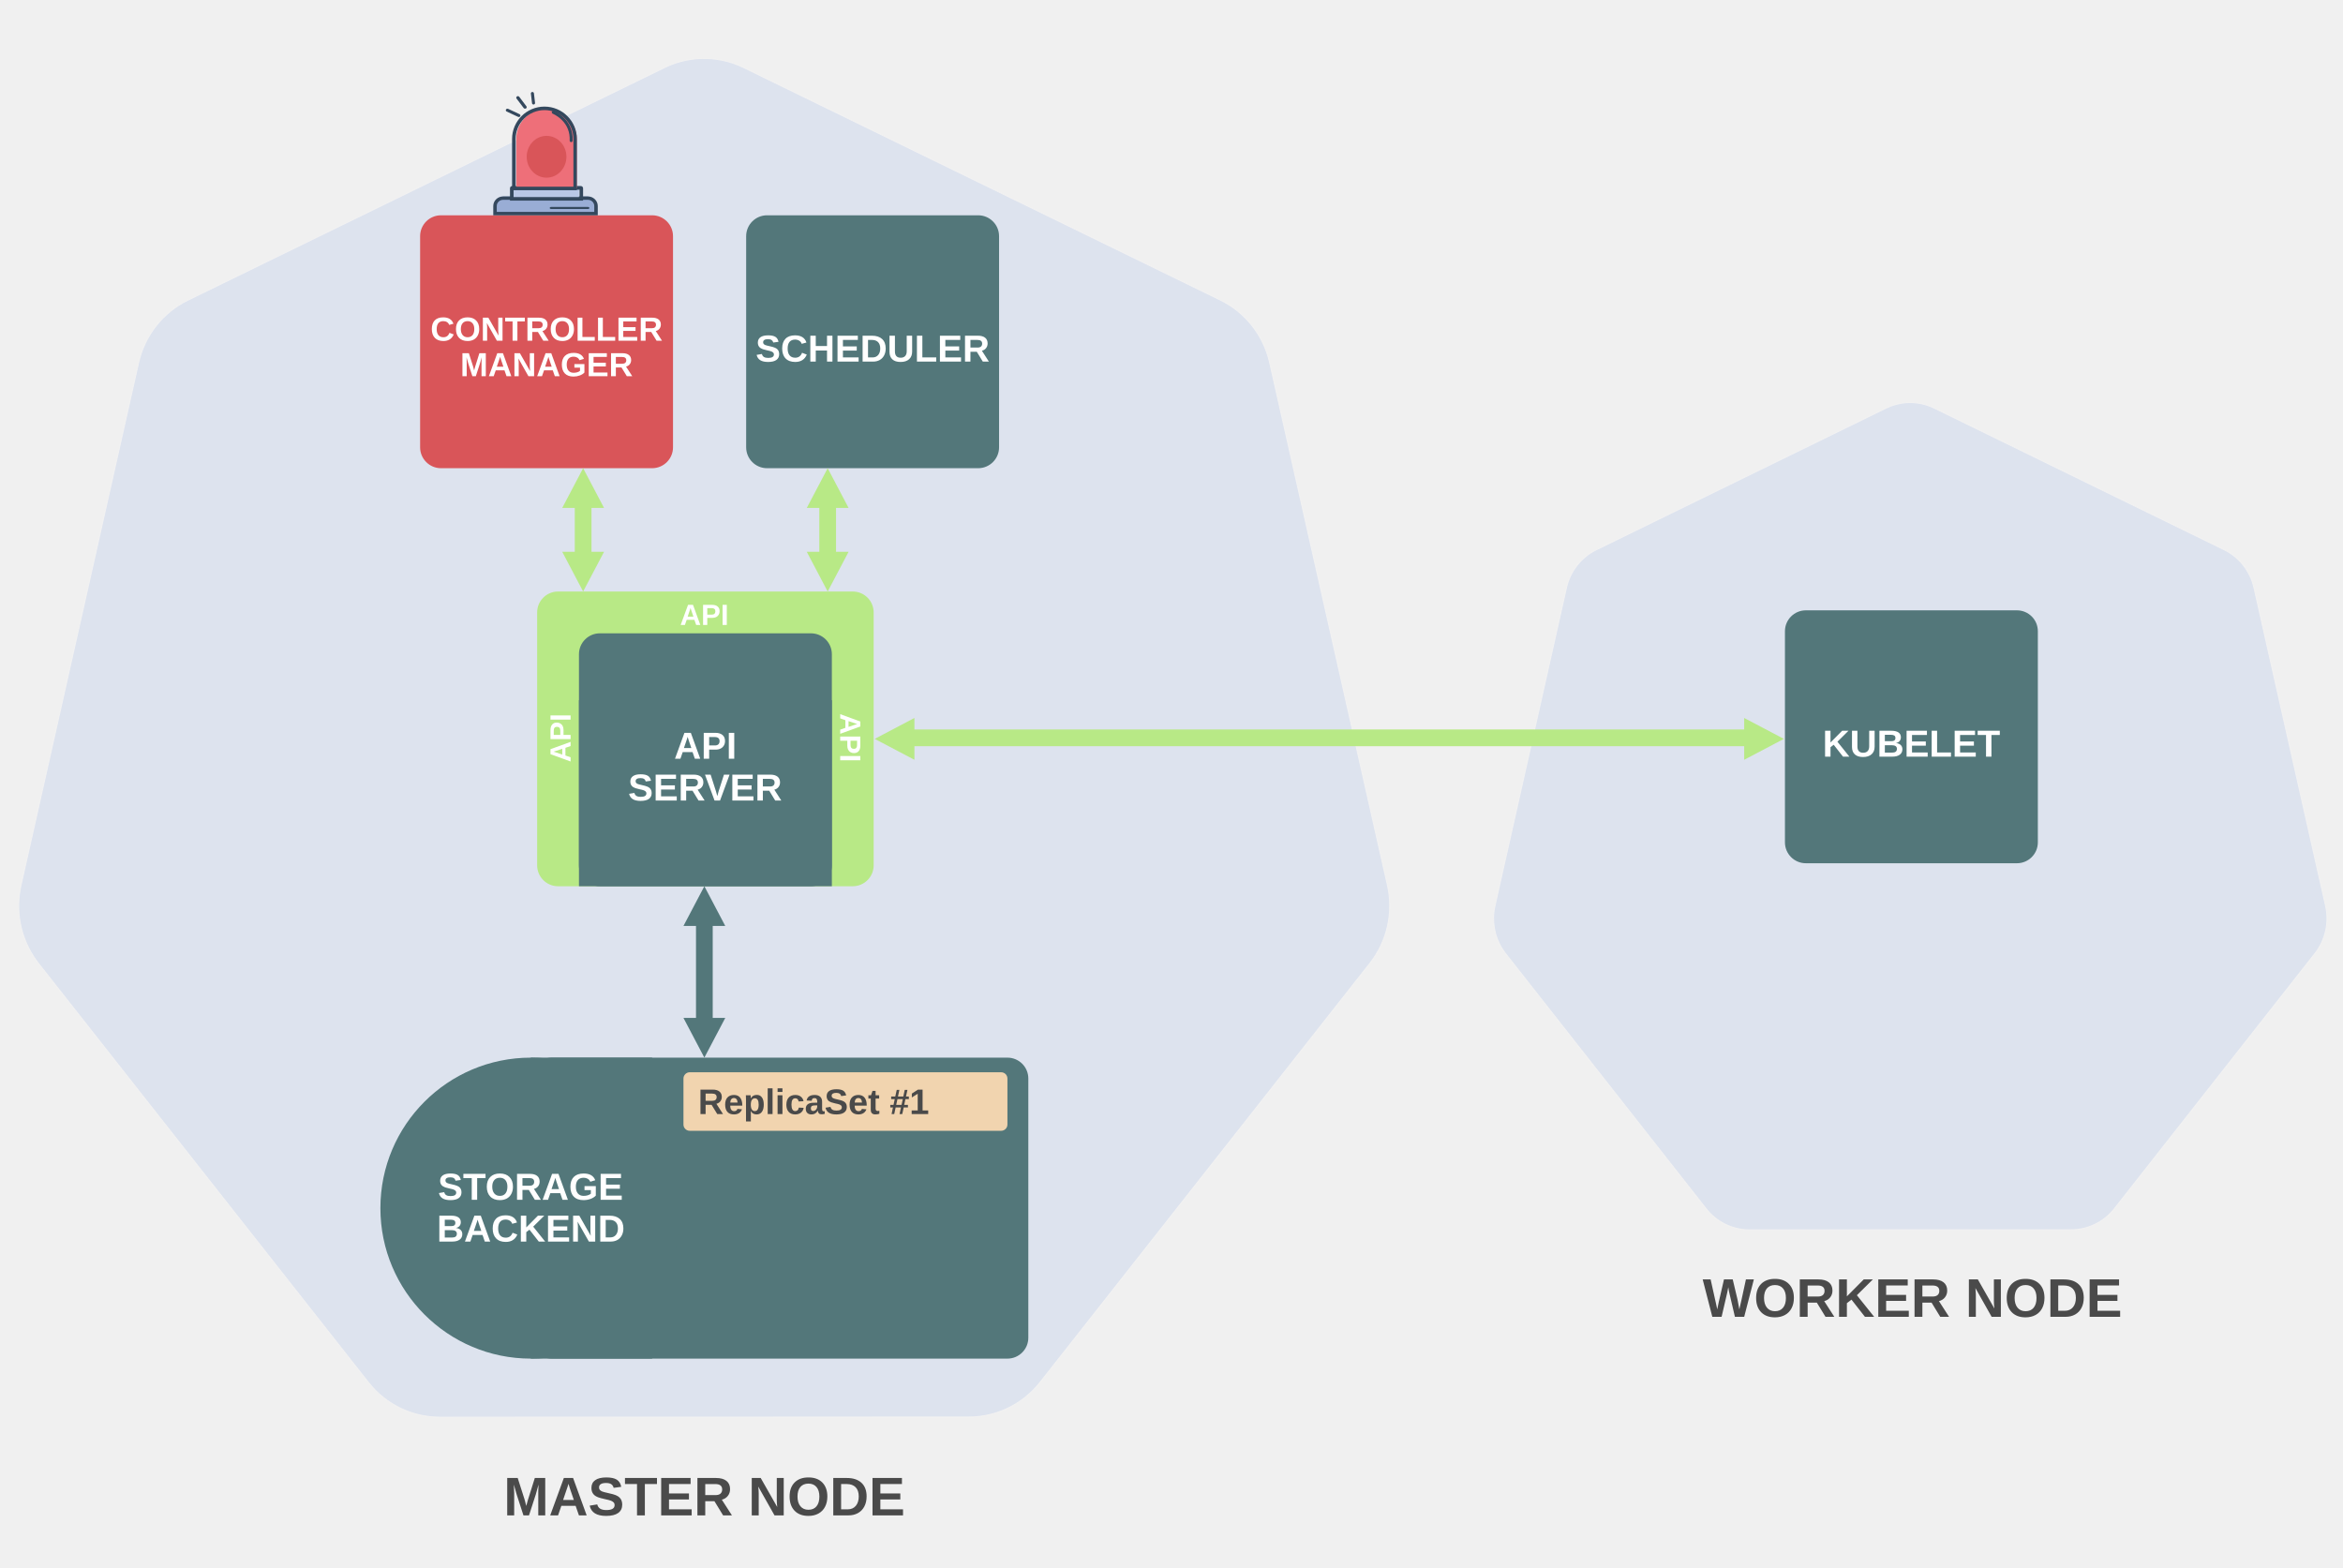
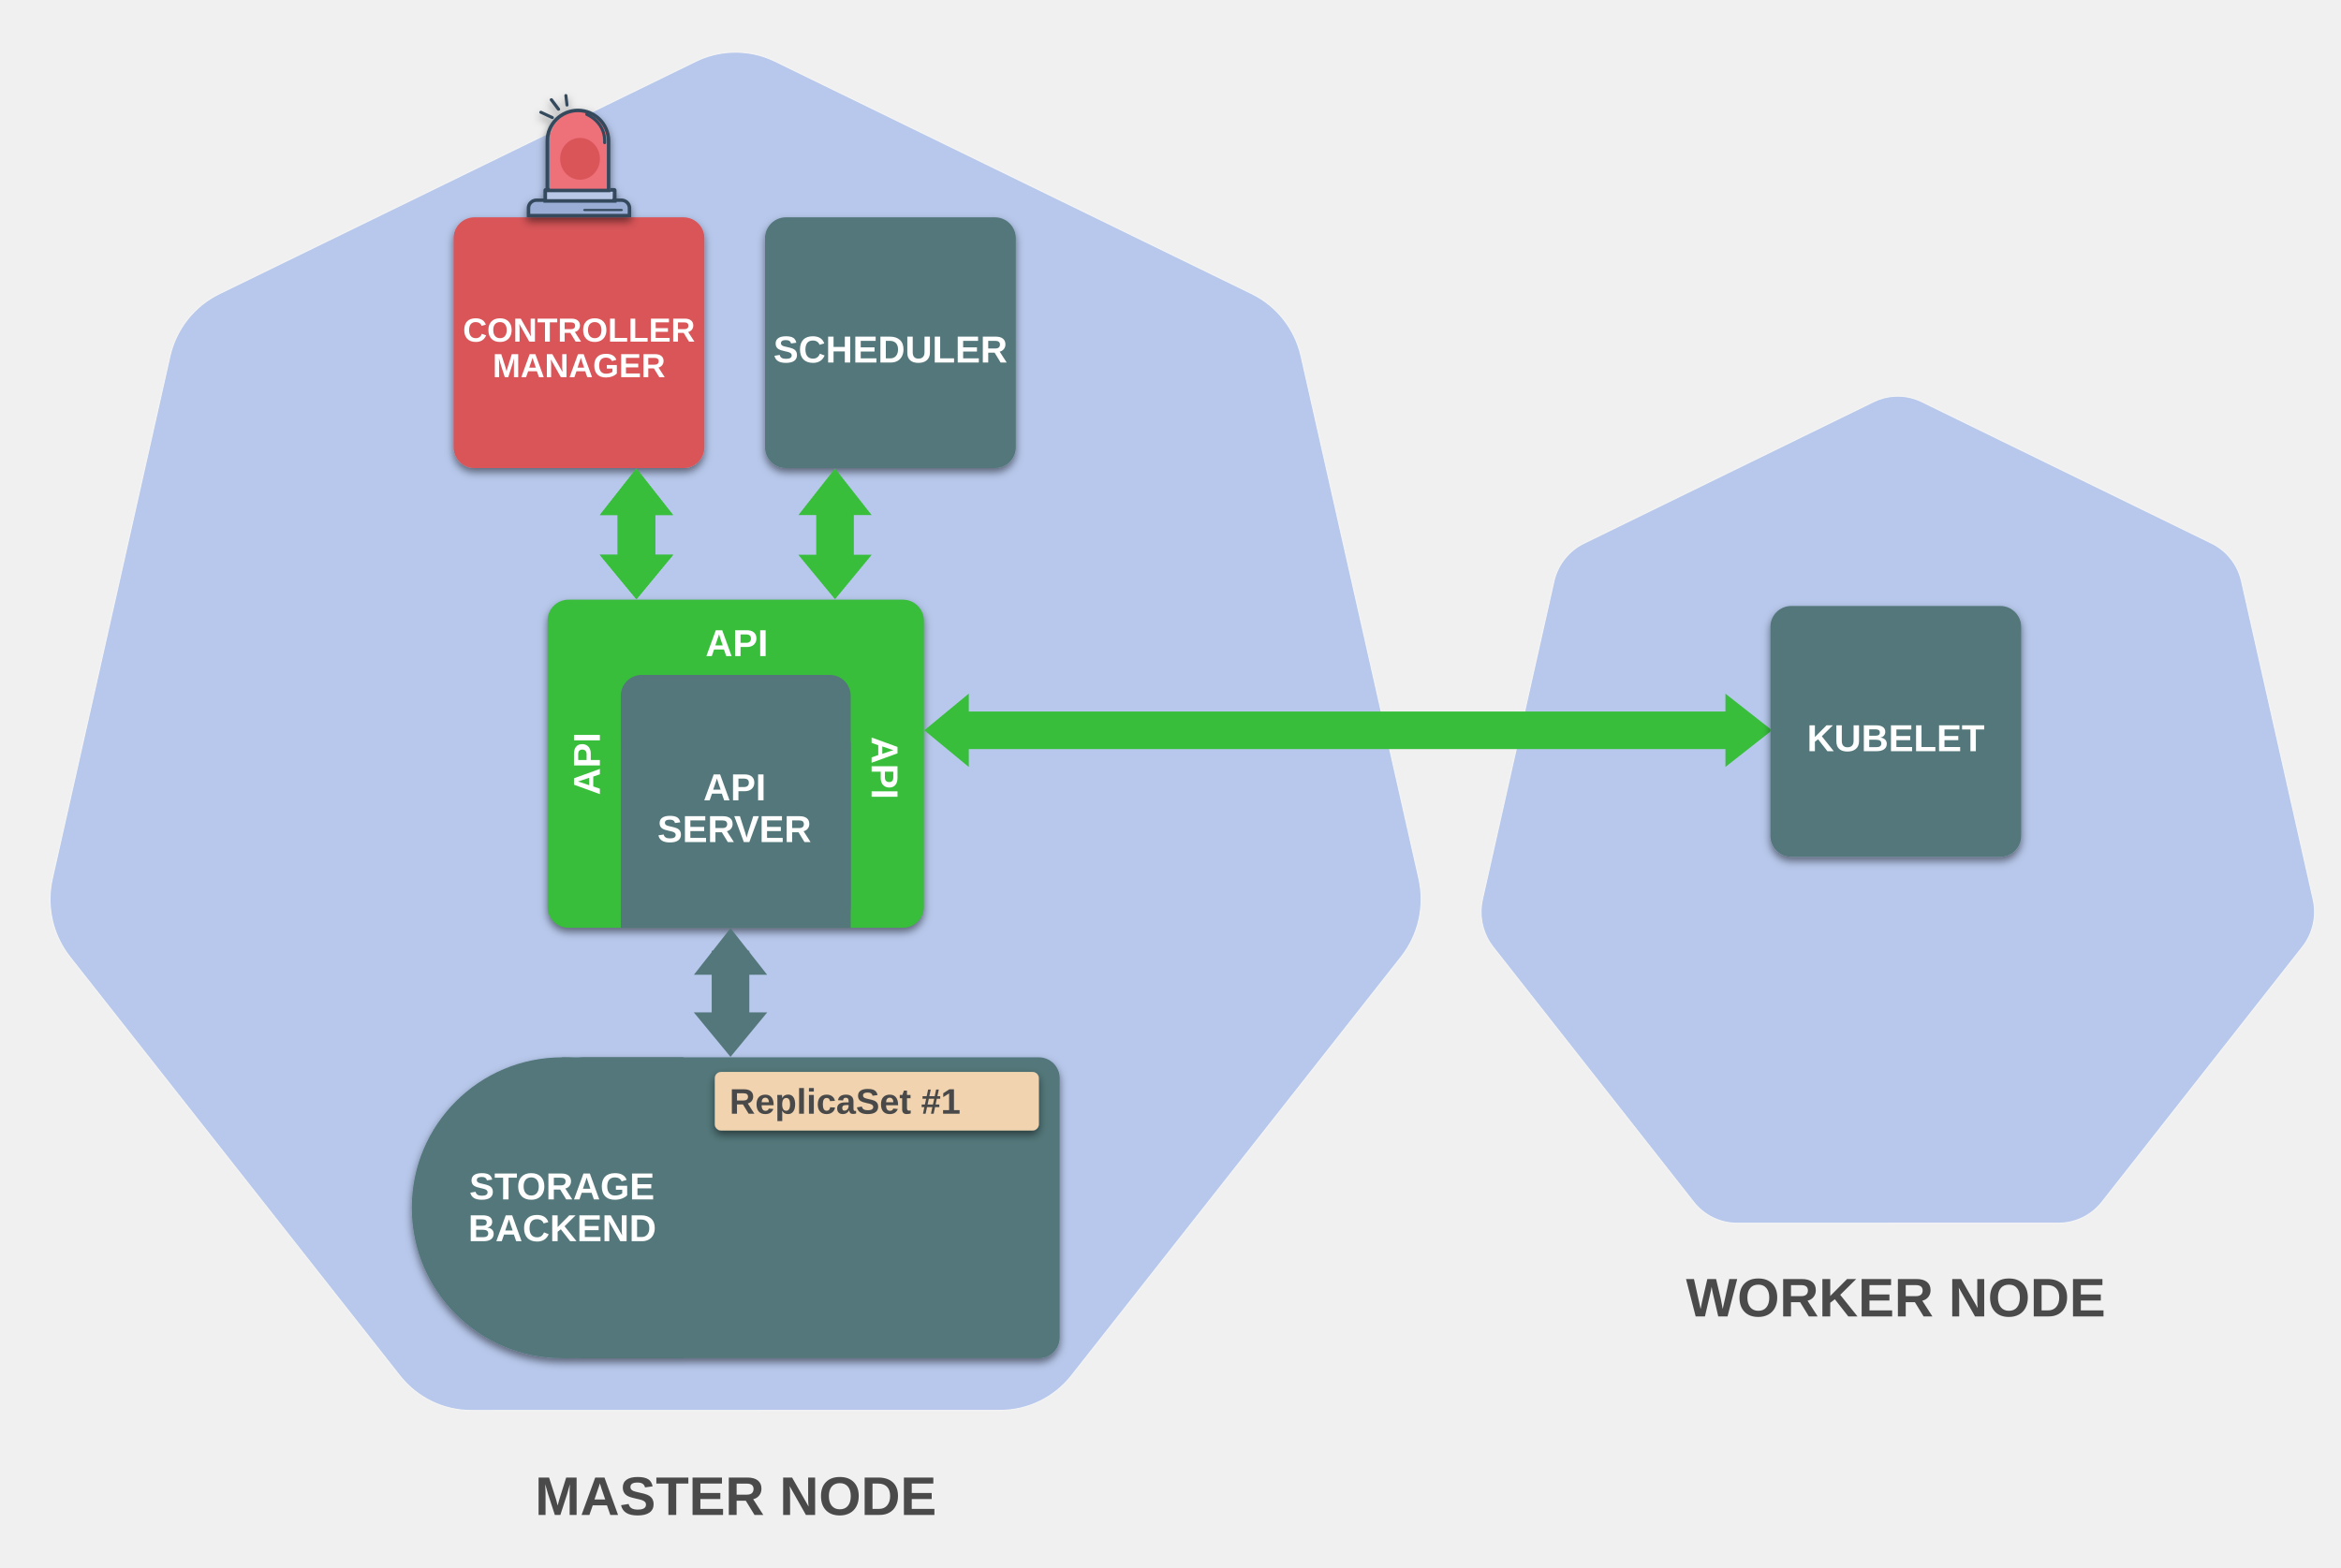
- <svg xmlns="http://www.w3.org/2000/svg" width="1121px" height="750px" viewBox="0 0 1121 750" version="1.1">
-   <g id="kubernetes-internals-2" stroke="none" stroke-width="1" fill="none" fill-rule="evenodd" transform="translate(1, 0)">
-     <g id="Kubernetes-background" opacity="0.1" transform="translate(7, 27)" fill="#326CE5" fill-rule="nonzero" stroke="#FFFFFF" stroke-width="0.5">
+ <svg xmlns="http://www.w3.org/2000/svg" xmlns:xlink="http://www.w3.org/1999/xlink" width="1120px" height="750px" viewBox="0 0 1120 750" version="1.1">
+   <defs>
+     <filter x="-3.9%" y="-9.7%" width="107.7%" height="118.1%" filterUnits="objectBoundingBox" id="filter-1">
+       <feOffset dx="0" dy="2" in="SourceAlpha" result="shadowOffsetOuter1" />
+       <feGaussianBlur stdDeviation="2" in="shadowOffsetOuter1" result="shadowBlurOuter1" />
+       <feColorMatrix values="0 0 0 0 0   0 0 0 0 0   0 0 0 0 0  0 0 0 0.5 0" type="matrix" in="shadowBlurOuter1" result="shadowMatrixOuter1" />
+       <feMerge>
+         <feMergeNode in="shadowMatrixOuter1" />
+         <feMergeNode in="SourceGraphic" />
+       </feMerge>
+     </filter>
+     <filter x="-7.7%" y="-42.9%" width="115.5%" height="185.7%" filterUnits="objectBoundingBox" id="filter-2">
+       <feOffset dx="0" dy="2" in="SourceAlpha" result="shadowOffsetOuter1" />
+       <feGaussianBlur stdDeviation="2" in="shadowOffsetOuter1" result="shadowBlurOuter1" />
+       <feColorMatrix values="0 0 0 0 0   0 0 0 0 0   0 0 0 0 0  0 0 0 0.5 0" type="matrix" in="shadowBlurOuter1" result="shadowMatrixOuter1" />
+       <feMerge>
+         <feMergeNode in="shadowMatrixOuter1" />
+         <feMergeNode in="SourceGraphic" />
+       </feMerge>
+     </filter>
+     <rect id="path-3" x="262" y="287" width="180" height="157" rx="10" />
+     <filter x="-3.9%" y="-3.2%" width="107.8%" height="108.9%" filterUnits="objectBoundingBox" id="filter-4">
+       <feOffset dx="0" dy="2" in="SourceAlpha" result="shadowOffsetOuter1" />
+       <feGaussianBlur stdDeviation="2" in="shadowOffsetOuter1" result="shadowBlurOuter1" />
+       <feColorMatrix values="0 0 0 0 0   0 0 0 0 0   0 0 0 0 0  0 0 0 0.5 0" type="matrix" in="shadowBlurOuter1" />
+     </filter>
+     <filter x="-10.0%" y="-10.0%" width="120.0%" height="120.0%" filterUnits="objectBoundingBox" id="filter-5">
+       <feOffset dx="0" dy="2" in="SourceAlpha" result="shadowOffsetOuter1" />
+       <feGaussianBlur stdDeviation="2" in="shadowOffsetOuter1" result="shadowBlurOuter1" />
+       <feColorMatrix values="0 0 0 0 0   0 0 0 0 0   0 0 0 0 0  0 0 0 0.5 0" type="matrix" in="shadowBlurOuter1" result="shadowMatrixOuter1" />
+       <feMerge>
+         <feMergeNode in="shadowMatrixOuter1" />
+         <feMergeNode in="SourceGraphic" />
+       </feMerge>
+     </filter>
+     <filter x="-10.0%" y="-10.0%" width="120.0%" height="120.0%" filterUnits="objectBoundingBox" id="filter-6">
+       <feOffset dx="0" dy="2" in="SourceAlpha" result="shadowOffsetOuter1" />
+       <feGaussianBlur stdDeviation="2" in="shadowOffsetOuter1" result="shadowBlurOuter1" />
+       <feColorMatrix values="0 0 0 0 0   0 0 0 0 0   0 0 0 0 0  0 0 0 0.5 0" type="matrix" in="shadowBlurOuter1" result="shadowMatrixOuter1" />
+       <feMerge>
+         <feMergeNode in="shadowMatrixOuter1" />
+         <feMergeNode in="SourceGraphic" />
+       </feMerge>
+     </filter>
+     <filter x="-10.0%" y="-10.0%" width="120.0%" height="120.0%" filterUnits="objectBoundingBox" id="filter-7">
+       <feOffset dx="0" dy="2" in="SourceAlpha" result="shadowOffsetOuter1" />
+       <feGaussianBlur stdDeviation="2" in="shadowOffsetOuter1" result="shadowBlurOuter1" />
+       <feColorMatrix values="0 0 0 0 0   0 0 0 0 0   0 0 0 0 0  0 0 0 0.5 0" type="matrix" in="shadowBlurOuter1" result="shadowMatrixOuter1" />
+       <feMerge>
+         <feMergeNode in="shadowMatrixOuter1" />
+         <feMergeNode in="SourceGraphic" />
+       </feMerge>
+     </filter>
+     <filter x="-24.0%" y="-20.3%" width="148.0%" height="140.7%" filterUnits="objectBoundingBox" id="filter-8">
+       <feOffset dx="0" dy="2" in="SourceAlpha" result="shadowOffsetOuter1" />
+       <feGaussianBlur stdDeviation="2" in="shadowOffsetOuter1" result="shadowBlurOuter1" />
+       <feColorMatrix values="0 0 0 0 0   0 0 0 0 0   0 0 0 0 0  0 0 0 0.5 0" type="matrix" in="shadowBlurOuter1" result="shadowMatrixOuter1" />
+       <feMerge>
+         <feMergeNode in="shadowMatrixOuter1" />
+         <feMergeNode in="SourceGraphic" />
+       </feMerge>
+     </filter>
+   </defs>
+   <g id="kubernetes-internals-2" stroke="none" stroke-width="1" fill="none" fill-rule="evenodd">
+     <g id="Kubernetes-background" opacity="0.3" transform="translate(708, 189)" fill="#326CE5" fill-rule="nonzero" stroke="#FFFFFF" stroke-width="0.5">
+       <path d="M198.574,0.615 C195.049,0.797 191.594,1.691 188.414,3.245 L49.78,71.008 C42.511,74.559 37.231,81.275 35.436,89.255 L1.233,241.467 C-0.362,248.552 0.936,255.991 4.833,262.09 C5.3,262.828 5.803,263.542 6.34,264.23 L102.297,386.279 C107.329,392.677 114.957,396.402 123.024,396.4 L276.907,396.364 C284.971,396.37 292.599,392.652 297.634,386.261 L393.556,264.194 C398.59,257.793 400.476,249.414 398.68,241.431 L364.425,89.218 C362.629,81.239 357.35,74.523 350.081,70.972 L211.428,3.245 C207.428,1.29 203.008,0.386 198.574,0.615 Z" id="path3055" />
+     </g>
+     <g id="Kubernetes-background" opacity="0.3" transform="translate(23, 24)" fill="#326CE5" fill-rule="nonzero" stroke="#FFFFFF" stroke-width="0.5">
      <path d="M326.654,1.011 C320.855,1.309 315.173,2.777 309.941,5.33 L81.887,116.618 C69.93,122.45 61.246,133.479 58.291,146.585 L2.029,396.566 C-0.596,408.202 1.54,420.419 7.95,430.434 C8.719,431.646 9.546,432.819 10.429,433.949 L168.279,634.393 C176.556,644.9 189.105,651.017 202.375,651.015 L455.512,650.955 C468.777,650.965 481.326,644.859 489.608,634.363 L647.4,433.89 C655.681,423.378 658.784,409.617 655.829,396.506 L599.479,146.525 C596.525,133.42 587.84,122.39 575.883,116.558 L347.8,5.33 C341.22,2.119 333.948,0.634 326.654,1.011 Z" id="path3055" />
    </g>
-     <g id="Group-16" transform="translate(326, 424)">
-       <path d="M10,19 L10,63" id="Line" stroke="#53777A" stroke-width="8" stroke-linecap="square" />
-       <polygon id="Triangle" fill="#53777A" transform="translate(10, 72.5) scale(-1, -1) translate(-10, -72.5) " points="10 63 20 82 0 82" />
-       <polygon id="Triangle" fill="#53777A" transform="translate(10, 9.5) scale(-1, 1) translate(-10, -9.5) " points="10 0 20 19 0 19" />
-     </g>
-     <g id="Kubernetes-background" opacity="0.1" transform="translate(713, 192)" fill="#326CE5" fill-rule="nonzero" stroke="#FFFFFF" stroke-width="0.5">
-       <path d="M198.574,0.615 C195.049,0.797 191.594,1.691 188.414,3.245 L49.78,71.008 C42.511,74.559 37.231,81.275 35.436,89.255 L1.233,241.467 C-0.362,248.552 0.936,255.991 4.833,262.09 C5.3,262.828 5.803,263.542 6.34,264.23 L102.297,386.279 C107.329,392.677 114.957,396.402 123.024,396.4 L276.907,396.364 C284.971,396.37 292.599,392.652 297.634,386.261 L393.556,264.194 C398.59,257.793 400.476,249.414 398.68,241.431 L364.425,89.218 C362.629,81.239 357.35,74.523 350.081,70.972 L211.428,3.245 C207.428,1.29 203.008,0.386 198.574,0.615 Z" id="path3055" />
-     </g>
-     <g id="Group-15" transform="translate(181, 506)">
+     <path d="M351.495,225 L352,56" id="Line-2" stroke-linecap="square" />
+     <g id="Group-15" filter="url(#filter-1)" transform="translate(197, 506)">
      <rect id="Rectangle-4" fill="#53777A" x="72" y="1.70530257e-13" width="58" height="144" />
      <rect id="Rectangle-4" fill="#53777A" x="72" y="-5.68434189e-14" width="238" height="144" rx="10" />
-       <g id="Group-11" transform="translate(145, 7)">
+       <g id="Group-11" filter="url(#filter-2)" transform="translate(145, 7)">
        <rect id="Rectangle-3" fill="#F1D4AF" x="0" y="0" width="155" height="28" rx="3" />
        <text id="ReplicaSet-#1" font-family="Arial-BoldMT, Arial" font-size="17" font-weight="bold" fill="#4A4A4A">
          <tspan x="7" y="20">ReplicaSet #1</tspan>
        </text>
      </g>
      <g id="Group">
        <circle id="Oval" fill="#53777A" cx="72" cy="72" r="72" />
        <text id="STORAGE-BACKEND" font-family="Arial-BoldMT, Arial" font-size="18" font-weight="bold" fill="#FFFFFF">
          <tspan x="27.497" y="68">STORAGE</tspan>
          <tspan x="27" y="88">BACKEND</tspan>
        </text>
      </g>
    </g>
-     <g id="Group-6" transform="translate(256, 283)">
-       <rect id="Rectangle" fill="#B8E986" x="0" y="0" width="161" height="141" rx="10" />
-       <path d="M30,20 L131,20 C136.523,20 141,24.477 141,30 L141,131 C141,136.523 136.523,141 131,141 L30,141 C24.477,141 20,136.523 20,131 L20,30 C20,24.477 24.477,20 30,20 Z" id="Rectangle" fill="#53777A" />
-       <polygon id="Rectangle" fill="#53777A" points="20 52 141 52 141 141 20 141" />
-       <text id="API" font-family="Arial-BoldMT, Arial" font-size="14" font-weight="bold" fill="#FFFFFF">
-         <tspan x="68.331" y="16">API</tspan>
-       </text>
-       <text id="API" transform="translate(151, 70) rotate(90) translate(-151, -70) " font-family="Arial-BoldMT, Arial" font-size="14" font-weight="bold" fill="#FFFFFF">
-         <tspan x="139.331" y="76">API</tspan>
-       </text>
-       <text id="API" transform="translate(10, 70) rotate(-90) translate(-10, -70) " font-family="Arial-BoldMT, Arial" font-size="14" font-weight="bold" fill="#FFFFFF">
-         <tspan x="-1.669" y="76">API</tspan>
-       </text>
+     <g id="Rectangle">
+       <use fill="black" fill-opacity="1" filter="url(#filter-4)" xlink:href="#path-3" />
+       <use fill="#38BE3B" fill-rule="evenodd" xlink:href="#path-3" />
+     </g>
+     <text id="API" transform="translate(278, 365.5) rotate(-90) translate(-278, -365.5) " font-family="Arial-BoldMT, Arial" font-size="18" font-weight="bold" fill="#FFFFFF">
+       <tspan x="262.997" y="374.5">API</tspan>
+     </text>
+     <text id="API" font-family="Arial-BoldMT, Arial" font-size="18" font-weight="bold" fill="#FFFFFF">
+       <tspan x="337.497" y="314">API</tspan>
+     </text>
+     <text id="API" transform="translate(426, 367.5) rotate(90) translate(-426, -367.5) " font-family="Arial-BoldMT, Arial" font-size="18" font-weight="bold" fill="#FFFFFF">
+       <tspan x="410.997" y="376.5">API</tspan>
+     </text>
+     <g id="Group-2" transform="translate(297, 323)">
+       <path d="M10,0 L100,0 C105.523,-1.01453063e-15 110,4.477 110,10 L110,111 C110,116.523 105.523,121 100,121 L10,121 C4.477,121 6.76353751e-16,116.523 0,111 L0,10 C-6.76353751e-16,4.477 4.477,1.01453063e-15 10,0 Z" id="Rectangle" fill="#53777A" />
+       <polygon id="Rectangle" fill="#53777A" points="0 32 110 32 110 121 0 121" />
      <text id="API-SERVER" font-family="Arial-BoldMT, Arial" font-size="18" font-weight="bold" fill="#FFFFFF">
-         <tspan x="65.497" y="80">API</tspan>
-         <tspan x="43.489" y="100">SERVER</tspan>
+         <tspan x="39.492" y="60">API</tspan>
+         <tspan x="17.485" y="80">SERVER</tspan>
      </text>
    </g>
-     <g id="Group-9" transform="translate(356, 103)">
-       <path d="M10,0 L111,0 C116.523,-1.01453063e-15 121,4.477 121,10 L121,111 C121,116.523 116.523,121 111,121 L10,121 C4.477,121 6.76353751e-16,116.523 0,111 L0,10 C-6.76353751e-16,4.477 4.477,1.01453063e-15 10,0 Z" id="Rectangle" fill="#53777A" />
+     <g id="Group-9" filter="url(#filter-5)" transform="translate(366, 104)">
+       <path d="M10,0 L110,0 C115.523,-1.01453063e-15 120,4.477 120,10 L120,110 C120,115.523 115.523,120 110,120 L10,120 C4.477,120 6.76353751e-16,115.523 0,110 L0,10 C-6.76353751e-16,4.477 4.477,1.01453063e-15 10,0 Z" id="Rectangle" fill="#53777A" />
      <text id="SCHEDULER" font-family="Arial-BoldMT, Arial" font-size="18" font-weight="bold" fill="#FFFFFF">
-         <tspan x="4.496" y="70">SCHEDULER</tspan>
+         <tspan x="3.996" y="69.496">SCHEDULER</tspan>
      </text>
    </g>
    <text id="MASTER-NODE" fill="#4A4A4A" font-family="Arial-BoldMT, Arial" font-size="26" font-weight="bold">
-       <tspan x="239.941" y="725">MASTER NODE</tspan>
+       <tspan x="255.941" y="725">MASTER NODE</tspan>
    </text>
    <text id="WORKER-NODE" fill="#4A4A4A" font-family="Arial-BoldMT, Arial" font-size="26" font-weight="bold">
-       <tspan x="813.612" y="630">WORKER NODE</tspan>
+       <tspan x="806.612" y="630">WORKER NODE</tspan>
    </text>
-     <g id="Group-8" transform="translate(200, 103)">
-       <path d="M10,0 L111,0 C116.523,-1.01453063e-15 121,4.477 121,10 L121,111 C121,116.523 116.523,121 111,121 L10,121 C4.477,121 6.76353751e-16,116.523 0,111 L0,10 C-6.76353751e-16,4.477 4.477,1.01453063e-15 10,0 Z" id="Rectangle" fill="#D95559" />
+     <g id="Group-8" filter="url(#filter-6)" transform="translate(217, 104)">
+       <path d="M10,0 L110,0 C115.523,-1.01453063e-15 120,4.477 120,10 L120,110 C120,115.523 115.523,120 110,120 L10,120 C4.477,120 6.76353751e-16,115.523 0,110 L0,10 C-6.76353751e-16,4.477 4.477,1.01453063e-15 10,0 Z" id="Rectangle" fill="#D95559" />
      <text id="CONTROLLER-MANAGER" font-family="Arial-BoldMT, Arial" font-size="16" font-weight="bold" fill="#FFFFFF">
-         <tspan x="4.949" y="60">CONTROLLER </tspan>
-         <tspan x="19.168" y="77">MANAGER</tspan>
+         <tspan x="4.449" y="59.5">CONTROLLER </tspan>
+         <tspan x="18.668" y="76.5">MANAGER</tspan>
      </text>
    </g>
-     <g id="Group-19" transform="translate(268, 224)">
-       <path d="M10,19 L10,40" id="Line" stroke="#B8E986" stroke-width="8" stroke-linecap="square" />
-       <polygon id="Triangle" fill="#B8E986" points="10 0 20 19 0 19" />
-       <polygon id="Triangle" fill="#B8E986" transform="translate(10, 49.5) scale(1, -1) translate(-10, -49.5) " points="10 40 20 59 0 59" />
+     <g id="Group-19" transform="translate(288, 225)" fill="#38BE3B" stroke="#38BE3B">
+       <path d="M16.5,20 L16.5,41" id="Line" stroke-width="18" stroke-linecap="square" />
+       <polygon id="Triangle" points="16.5 0 33 21 -1.8189894e-12 21" />
+       <polygon id="Triangle" transform="translate(16.5, 51) scale(1, -1) translate(-16.5, -51) " points="16.5 41 33 61 -1.8189894e-12 61" />
    </g>
-     <g id="Group-20" transform="translate(385, 224)">
-       <path d="M10,19 L10,40" id="Line" stroke="#B8E986" stroke-width="8" stroke-linecap="square" />
-       <polygon id="Triangle" fill="#B8E986" points="10 0 20 19 0 19" />
-       <polygon id="Triangle" fill="#B8E986" transform="translate(10, 49.5) scale(1, -1) translate(-10, -49.5) " points="10 40 20 59 0 59" />
+     <g id="Group-19" transform="translate(288, 225)" fill="#38BE3B" stroke="#38BE3B">
+       <path d="M16.5,20 L16.5,41" id="Line" stroke-width="18" stroke-linecap="square" />
+       <polygon id="Triangle" points="16.5 0 33 21 -1.8189894e-12 21" />
+       <polygon id="Triangle" transform="translate(16.5, 51) scale(1, -1) translate(-16.5, -51) " points="16.5 41 33 61 -1.8189894e-12 61" />
    </g>
-     <g id="Group-10" transform="translate(417, 343)">
-       <polygon id="Triangle" fill="#B8E986" transform="translate(426, 10.5) scale(1, -1) rotate(90) translate(-426, -10.5) " points="426 1 436 20 416 20" />
-       <polygon id="Triangle" fill="#B8E986" transform="translate(10, 10.5) scale(-1, -1) rotate(90) translate(-10, -10.5) " points="10 1 20 20 1.42108547e-13 20" />
-       <path d="M418,10 L16.51,10" id="Line" stroke="#B8E986" stroke-width="8" stroke-linecap="square" />
+     <g id="Group-19" transform="translate(645, 349.5) rotate(90) translate(-645, -349.5) translate(628.5, 147.5)" fill="#38BE3B" stroke="#38BE3B">
+       <path d="M16.5,20 L16.5,384" id="Line" stroke-width="18" stroke-linecap="square" />
+       <polygon id="Triangle" points="16.5 0 33 21 -1.8189894e-12 21" />
+       <polygon id="Triangle" transform="translate(16.5, 394) scale(1, -1) translate(-16.5, -394) " points="16.5 384 33 404 5.69046512e-14 404" />
    </g>
-     <g id="Group-7" transform="translate(853, 292)">
-       <path d="M10,0 L111,0 C116.523,-1.01453063e-15 121,4.477 121,10 L121,111 C121,116.523 116.523,121 111,121 L10,121 C4.477,121 6.76353751e-16,116.523 0,111 L0,10 C-6.76353751e-16,4.477 4.477,1.01453063e-15 10,0 Z" id="Rectangle" fill="#53777A" />
+     <g id="Group-19" transform="translate(333, 445)" stroke="#53777A">
+       <path d="M16.5,19 L16.5,40" id="Line" stroke-width="18" fill="#38BE3B" stroke-linecap="square" />
+       <polygon id="Triangle" fill="#53777A" points="16.5 0 33 21 0 21" />
+       <polygon id="Triangle" fill="#53777A" transform="translate(16.5, 50) scale(1, -1) translate(-16.5, -50) " points="16.5 40 33 60 0 60" />
+     </g>
+     <g id="Group-19" transform="translate(383, 225)" fill="#38BE3B" stroke="#38BE3B">
+       <path d="M16.5,20 L16.5,41" id="Line" stroke-width="18" stroke-linecap="square" />
+       <polygon id="Triangle" points="16.5 0 33 21 -1.8189894e-12 21" />
+       <polygon id="Triangle" transform="translate(16.5, 51) scale(1, -1) translate(-16.5, -51) " points="16.5 41 33 61 -1.8189894e-12 61" />
+     </g>
+     <g id="Group-7" filter="url(#filter-7)" transform="translate(847, 290)">
+       <path d="M10,0 L110,0 C115.523,-1.01453063e-15 120,4.477 120,10 L120,110 C120,115.523 115.523,120 110,120 L10,120 C4.477,120 6.76353751e-16,115.523 0,110 L0,10 C-6.76353751e-16,4.477 4.477,1.01453063e-15 10,0 Z" id="Rectangle" fill="#53777A" />
      <text id="KUBELET" font-family="Arial-BoldMT, Arial" font-size="18" font-weight="bold" fill="#FFFFFF">
-         <tspan x="18" y="70">KUBELET</tspan>
+         <tspan x="17.5" y="69.496">KUBELET</tspan>
      </text>
    </g>
-     <g id="Group" transform="translate(235, 44)" fill-rule="nonzero">
+     <g id="Group" filter="url(#filter-8)" transform="translate(252, 45)" fill-rule="nonzero">
      <path d="M49,58 L1,58 L1,54.08 C1,51.817 2.692,50 4.8,50 L45.171,50 C47.278,50 48.97,51.817 48.97,54.08 L48.97,58 L49,58 Z" id="Shape" fill="#99ADD5" />
      <path d="M50,59 L0,59 L0,54.573 C0,52.052 2.093,50 4.665,50 L45.335,50 C47.907,50 50,52.052 50,54.573 L50,59 Z M1.645,57.358 L48.325,57.358 L48.325,54.544 C48.325,52.932 46.98,51.612 45.335,51.612 L4.665,51.612 C3.02,51.612 1.675,52.932 1.675,54.544 L1.675,57.358 L1.645,57.358 Z" id="Shape" fill="#34485D" />
      <polygon id="Rectangle-path" fill="#B9C8E6" points="9 46 41 46 41 51 9 51" />
      <path d="M43,52 L8,52 L8,46.084 C8,45.465 8.492,45 9.076,45 L41.893,45 C42.508,45 42.969,45.496 42.969,46.084 L42.969,52 L43,52 Z M9.722,50.296 L41.278,50.296 L41.278,46.765 L9.722,46.765 L9.722,50.296 Z" id="Shape" fill="#34485D" />
      <path d="M25.485,8 L25.485,8 C17.484,8 11,14.492 11,22.503 L11,46 L40,46 L40,22.503 C39.97,14.492 33.486,8 25.485,8 Z" id="Shape" fill="#EE6F79" />
      <path d="M40,47 L9,47 L9,22.465 C9,13.937 15.952,7 24.5,7 C33.048,7 40,13.937 40,22.465 L40,47 Z M10.685,45.318 L38.345,45.318 L38.345,22.465 C38.345,14.868 32.145,8.682 24.53,8.682 C16.916,8.682 10.716,14.868 10.716,22.465 L10.716,45.318 L10.685,45.318 Z" id="Shape" fill="#34485D" />
      <ellipse id="Oval" fill="#D95559" cx="25.5" cy="31" rx="9.5" ry="10" />
      <path d="M37.269,24 C37.269,24 37.239,24 37.239,24 C36.854,23.97 36.528,23.635 36.557,23.24 C36.735,19.32 35.431,15.947 32.673,13.273 C30.598,11.268 28.463,10.417 28.463,10.417 C28.108,10.265 27.9,9.84 28.048,9.475 C28.197,9.11 28.612,8.898 28.967,9.05 C29.056,9.08 31.399,9.992 33.652,12.21 C35.757,14.246 38.247,17.862 37.98,23.301 C37.951,23.696 37.654,24 37.269,24 Z" id="Shape" fill="#34485D" />
      <path d="M19.271,6 C18.91,6 18.579,5.74 18.549,5.394 L18.008,0.781 C17.948,0.406 18.248,0.06 18.639,0.002 C19.03,-0.027 19.391,0.233 19.451,0.608 L19.992,5.221 C20.052,5.596 19.752,5.942 19.361,6 C19.331,6 19.301,6 19.271,6 Z" id="Shape" fill="#34485D" />
      <path d="M12.23,12 C12.099,12 12.001,11.97 11.871,11.909 L6.443,9.374 C6.05,9.193 5.887,8.741 6.083,8.409 C6.279,8.047 6.77,7.896 7.129,8.077 L12.557,10.612 C12.95,10.793 13.113,11.246 12.917,11.577 C12.819,11.849 12.525,12 12.23,12 Z" id="Shape" fill="#34485D" />
      <path d="M15.209,8 C14.951,8 14.725,7.879 14.564,7.698 L11.146,3.164 C10.888,2.832 10.985,2.378 11.339,2.137 C11.694,1.895 12.178,1.985 12.436,2.318 L15.854,6.852 C16.112,7.184 16.015,7.637 15.661,7.879 C15.532,7.94 15.37,8 15.209,8 Z" id="Shape" fill="#34485D" />
      <path d="M45.26,56 L27.738,56 C27.338,56 27,55.771 27,55.5 C27,55.229 27.338,55 27.738,55 L45.26,55 C45.66,55 45.998,55.229 45.998,55.5 C46.029,55.771 45.691,56 45.26,56 Z" id="Shape" fill="#34485D" />
    </g>
  </g>
</svg>
